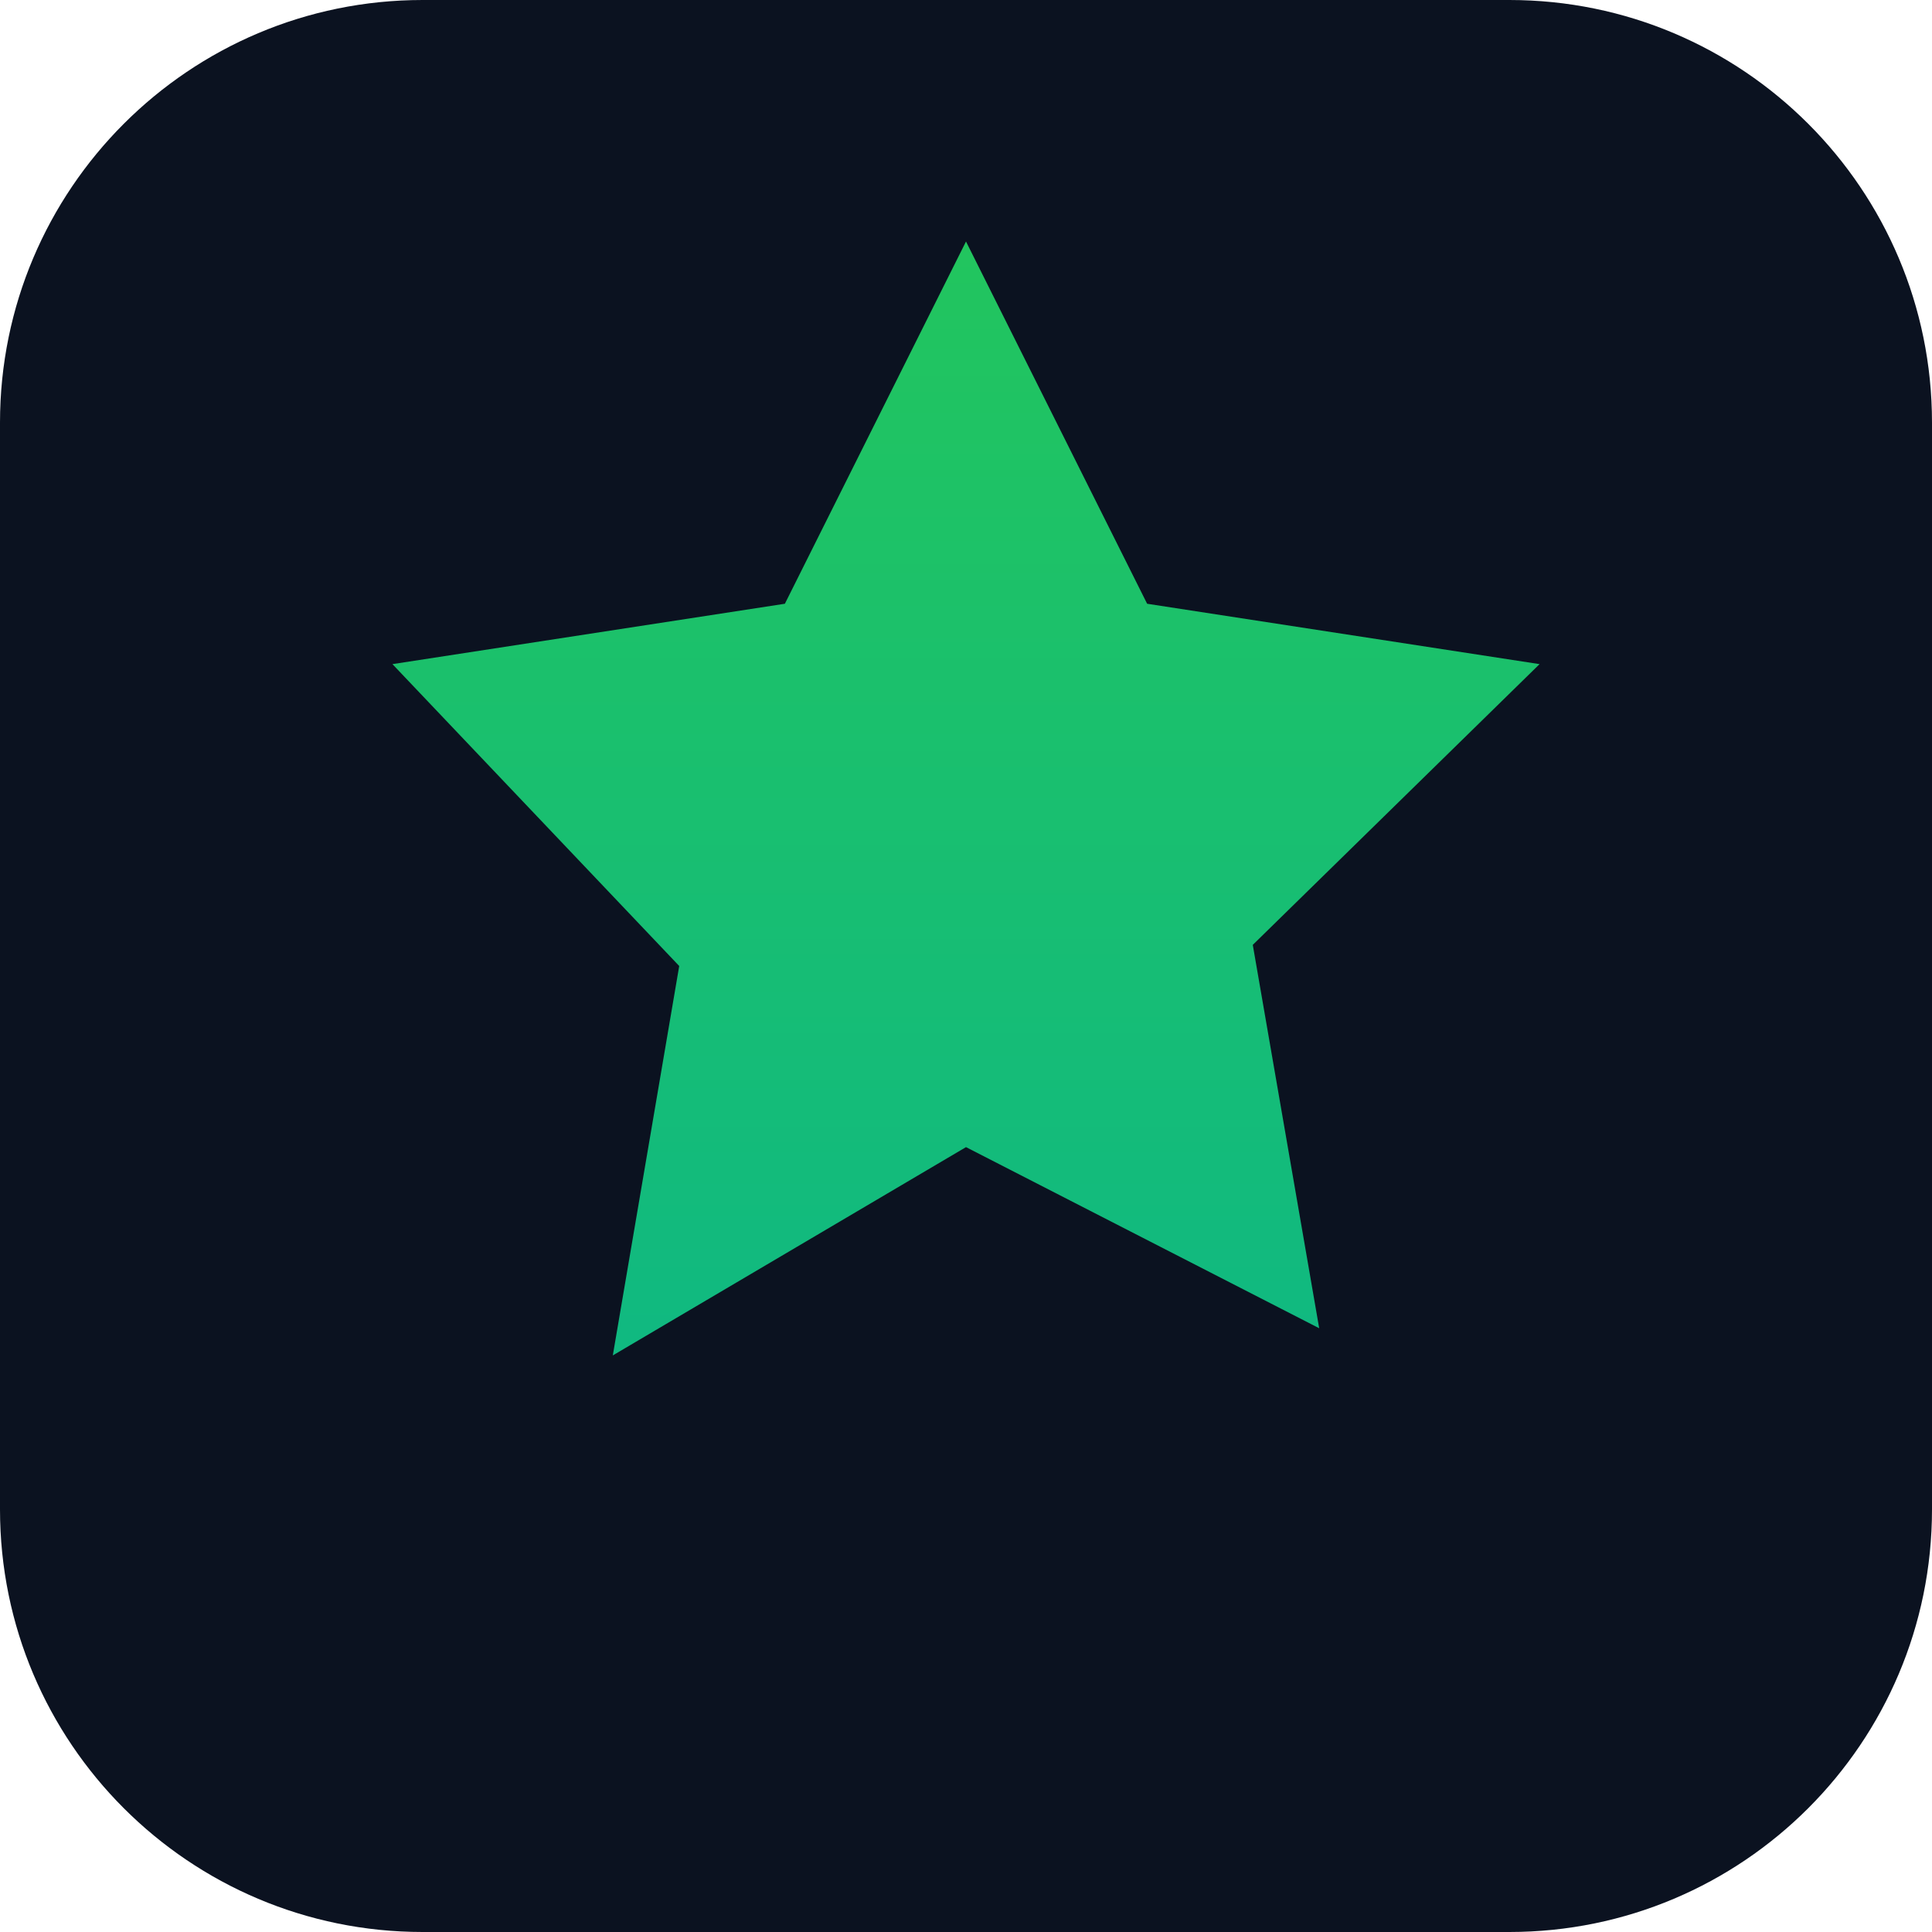
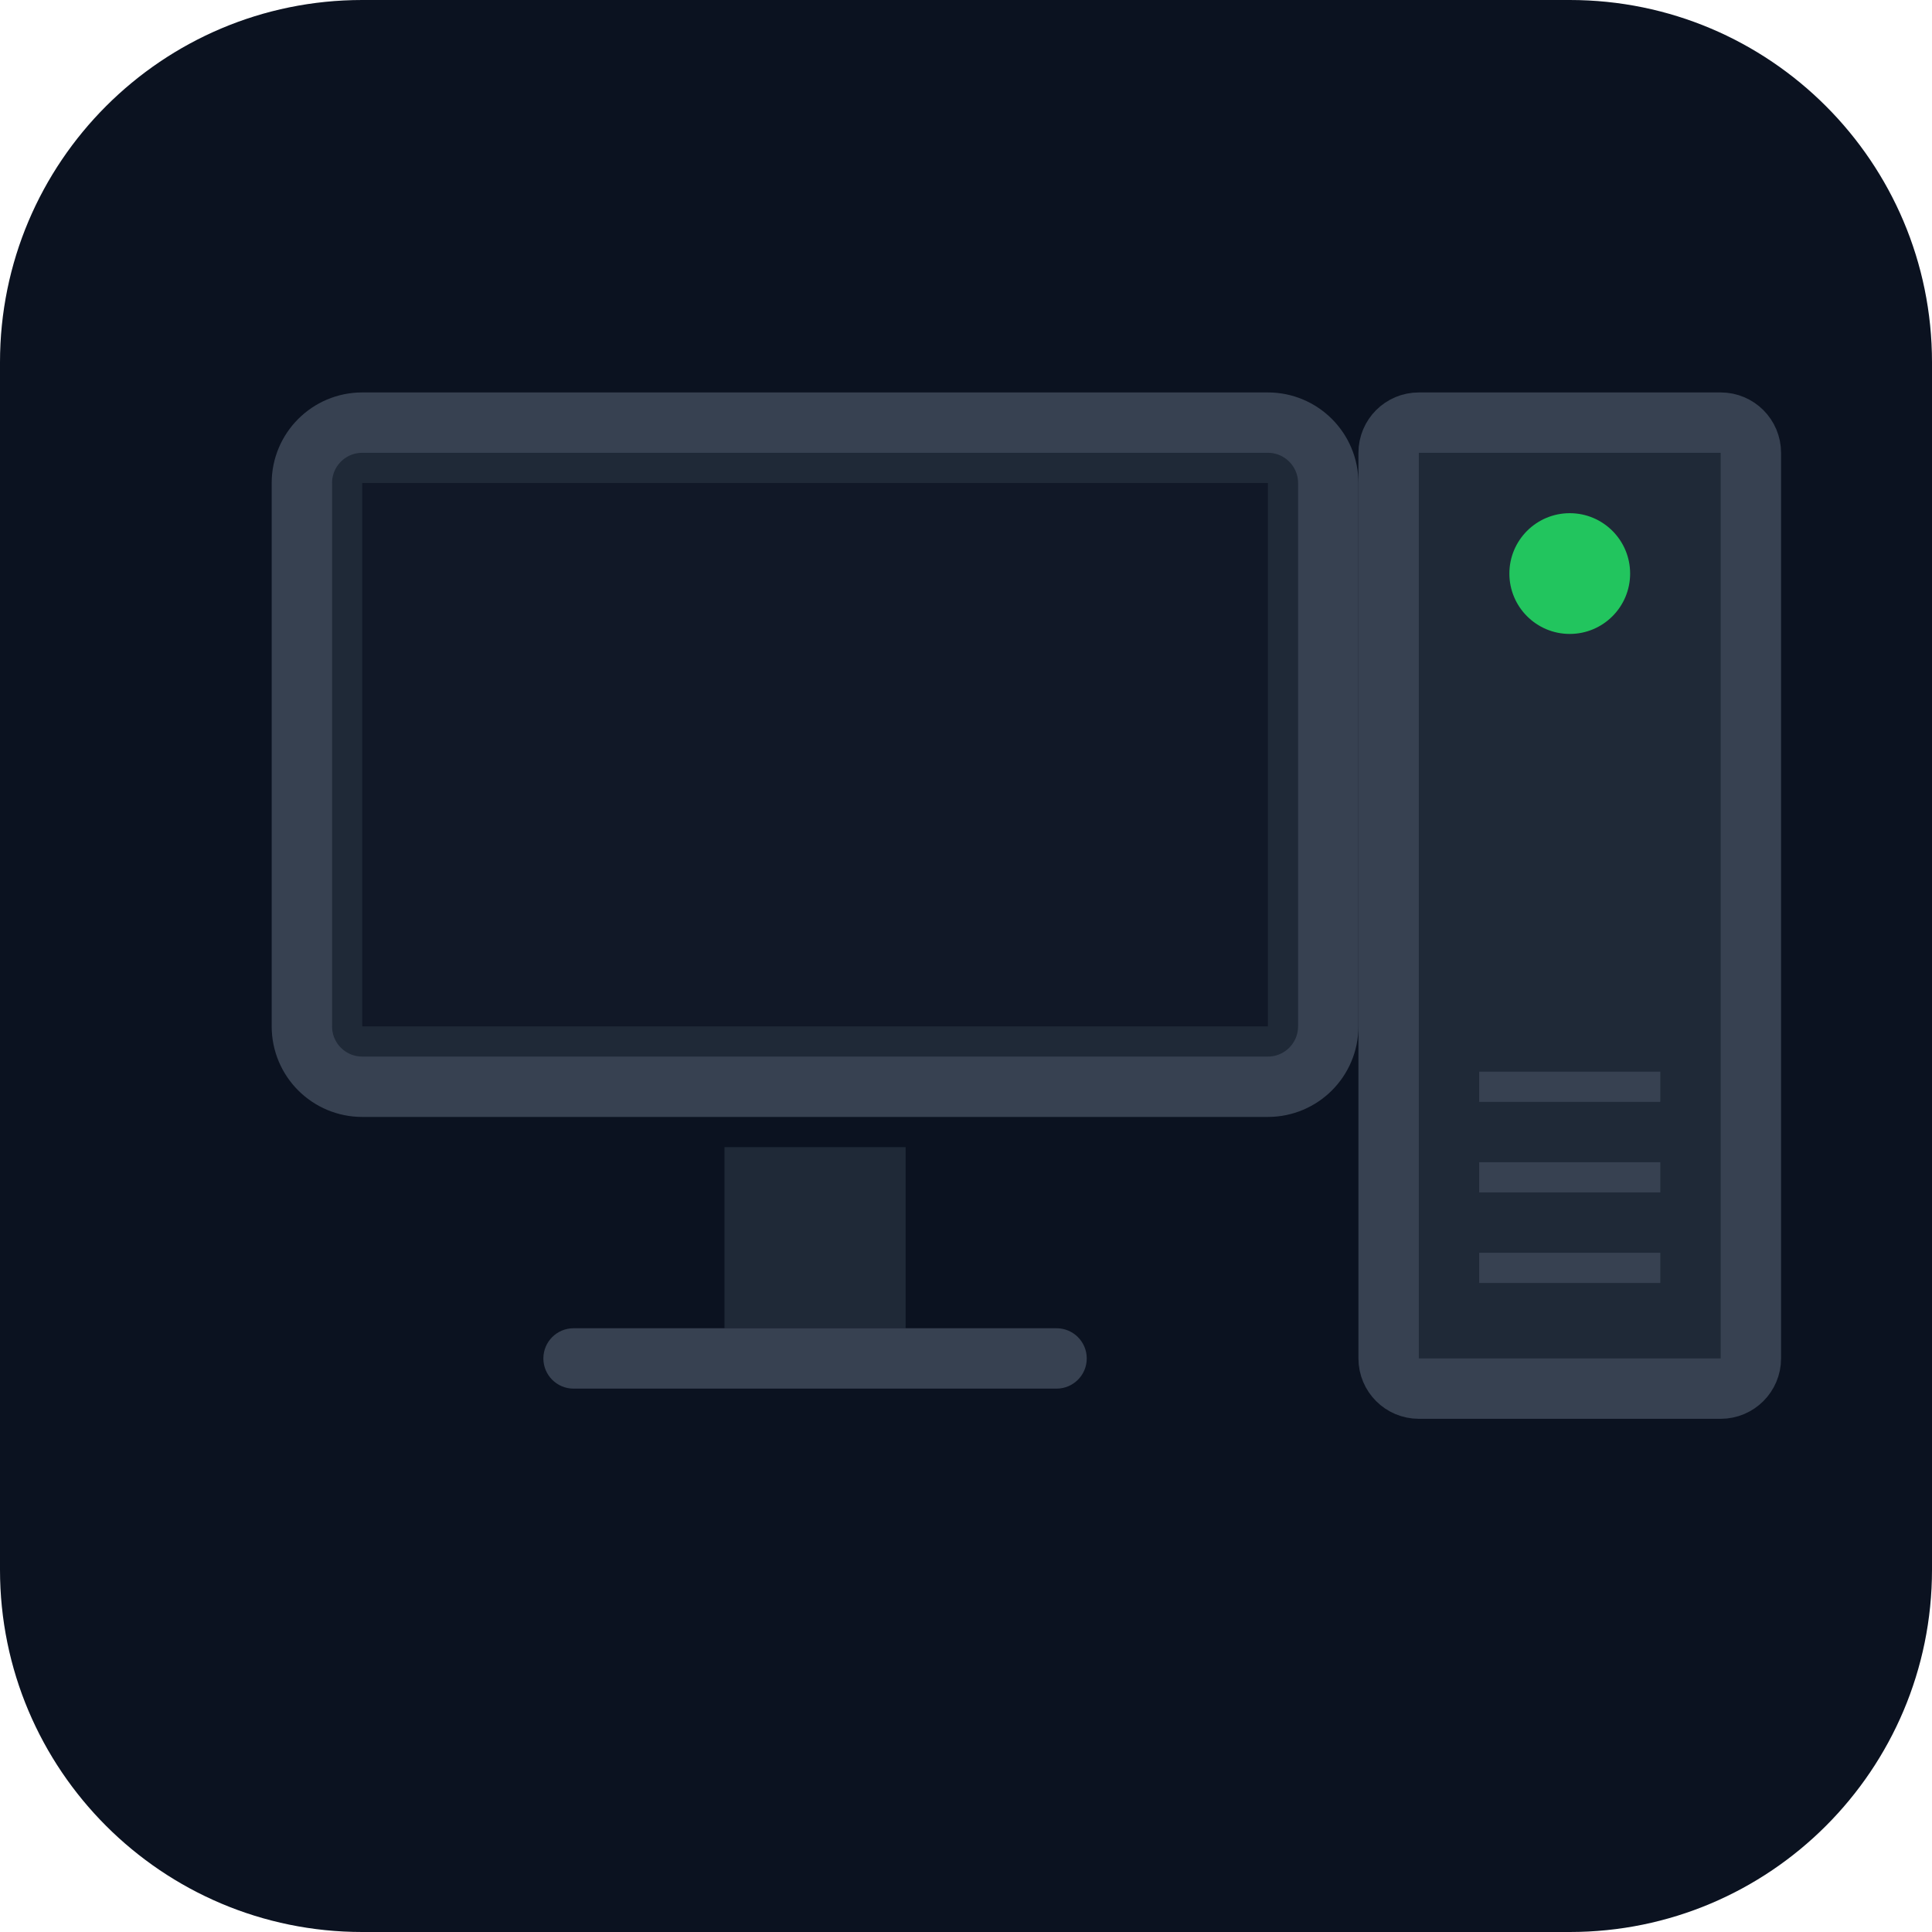
<svg xmlns="http://www.w3.org/2000/svg" viewBox="0 0 64 64">
-   <defs>
-     <linearGradient id="g" x1="0" x2="0" y1="0" y2="1">
-       <stop stop-color="#22c55e" />
-       <stop offset="1" stop-color="#10b981" />
-     </linearGradient>
-   </defs>
-   <rect width="64" height="64" rx="14" fill="#0b1220" />
-   <path d="M32 8l6 12 13 2-9.5 9.3 2.2 12.7L32 38 20.3 44.9 22.5 32 13 22l13-2 6-12z" fill="url(#g)" />
+   <style>
+     @keyframes pulse {
+       0% { fill: #22c55e; fill-opacity: 0.5; }
+       50% { fill: #4ade80; fill-opacity: 1; filter: drop-shadow(0 0 4px #22c55e); }
+       100% { fill: #22c55e; fill-opacity: 0.5; }
+     }
+     .led { animation: pulse 2s infinite ease-in-out; }
+   </style>
+   <rect x="0" y="0" width="64" height="64" rx="12" fill="#0b1220" />
+   <rect x="10" y="14" width="34" height="22" rx="2" fill="#1f2937" stroke="#374151" stroke-width="2" />
+   <rect x="12" y="16" width="30" height="18" fill="#111827" />
+   <rect x="24" y="38" width="6" height="6" fill="#1f2937" />
+   <rect x="18" y="44" width="18" height="2" rx="1" fill="#374151" />
+   <rect x="46" y="14" width="12" height="32" rx="1" fill="#1f2937" stroke="#374151" stroke-width="2" />
+   <circle cx="52" cy="19" r="2" class="led" fill="#22c55e" />
+   <line x1="49" y1="36" x2="55" y2="36" stroke="#374151" stroke-width="1" />
+   <line x1="49" y1="39" x2="55" y2="39" stroke="#374151" stroke-width="1" />
+   <line x1="49" y1="42" x2="55" y2="42" stroke="#374151" stroke-width="1" />
</svg>
